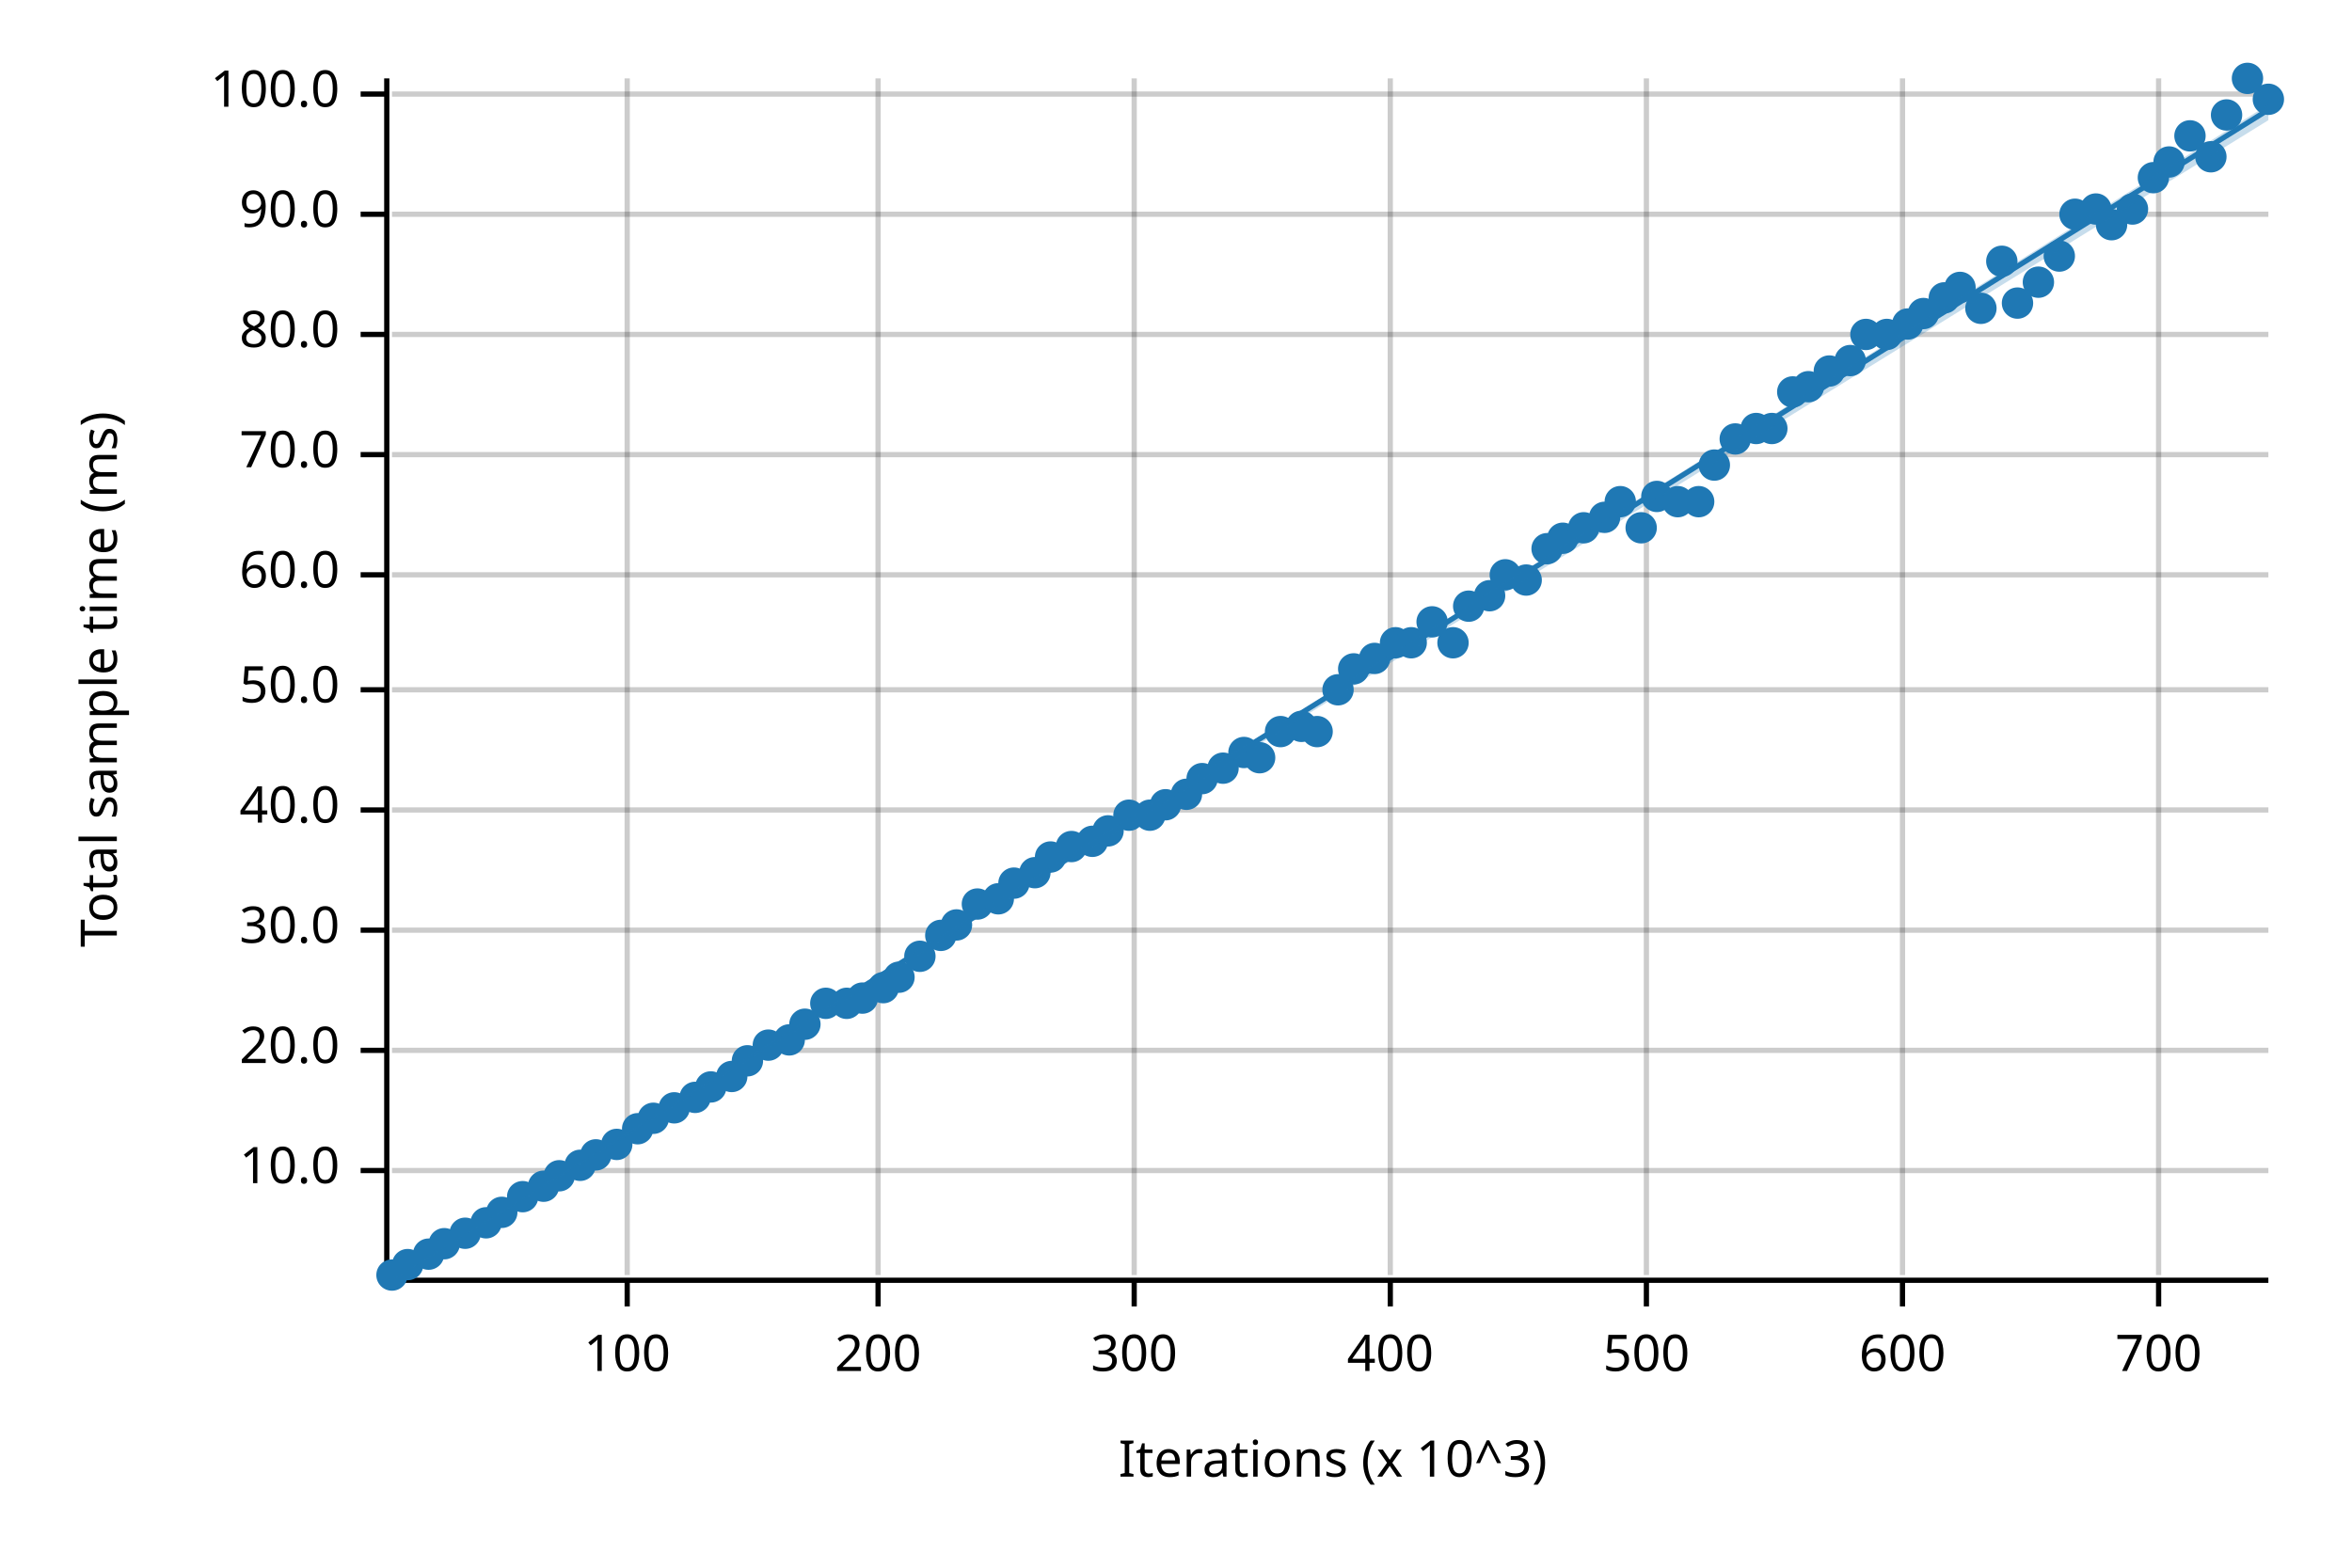
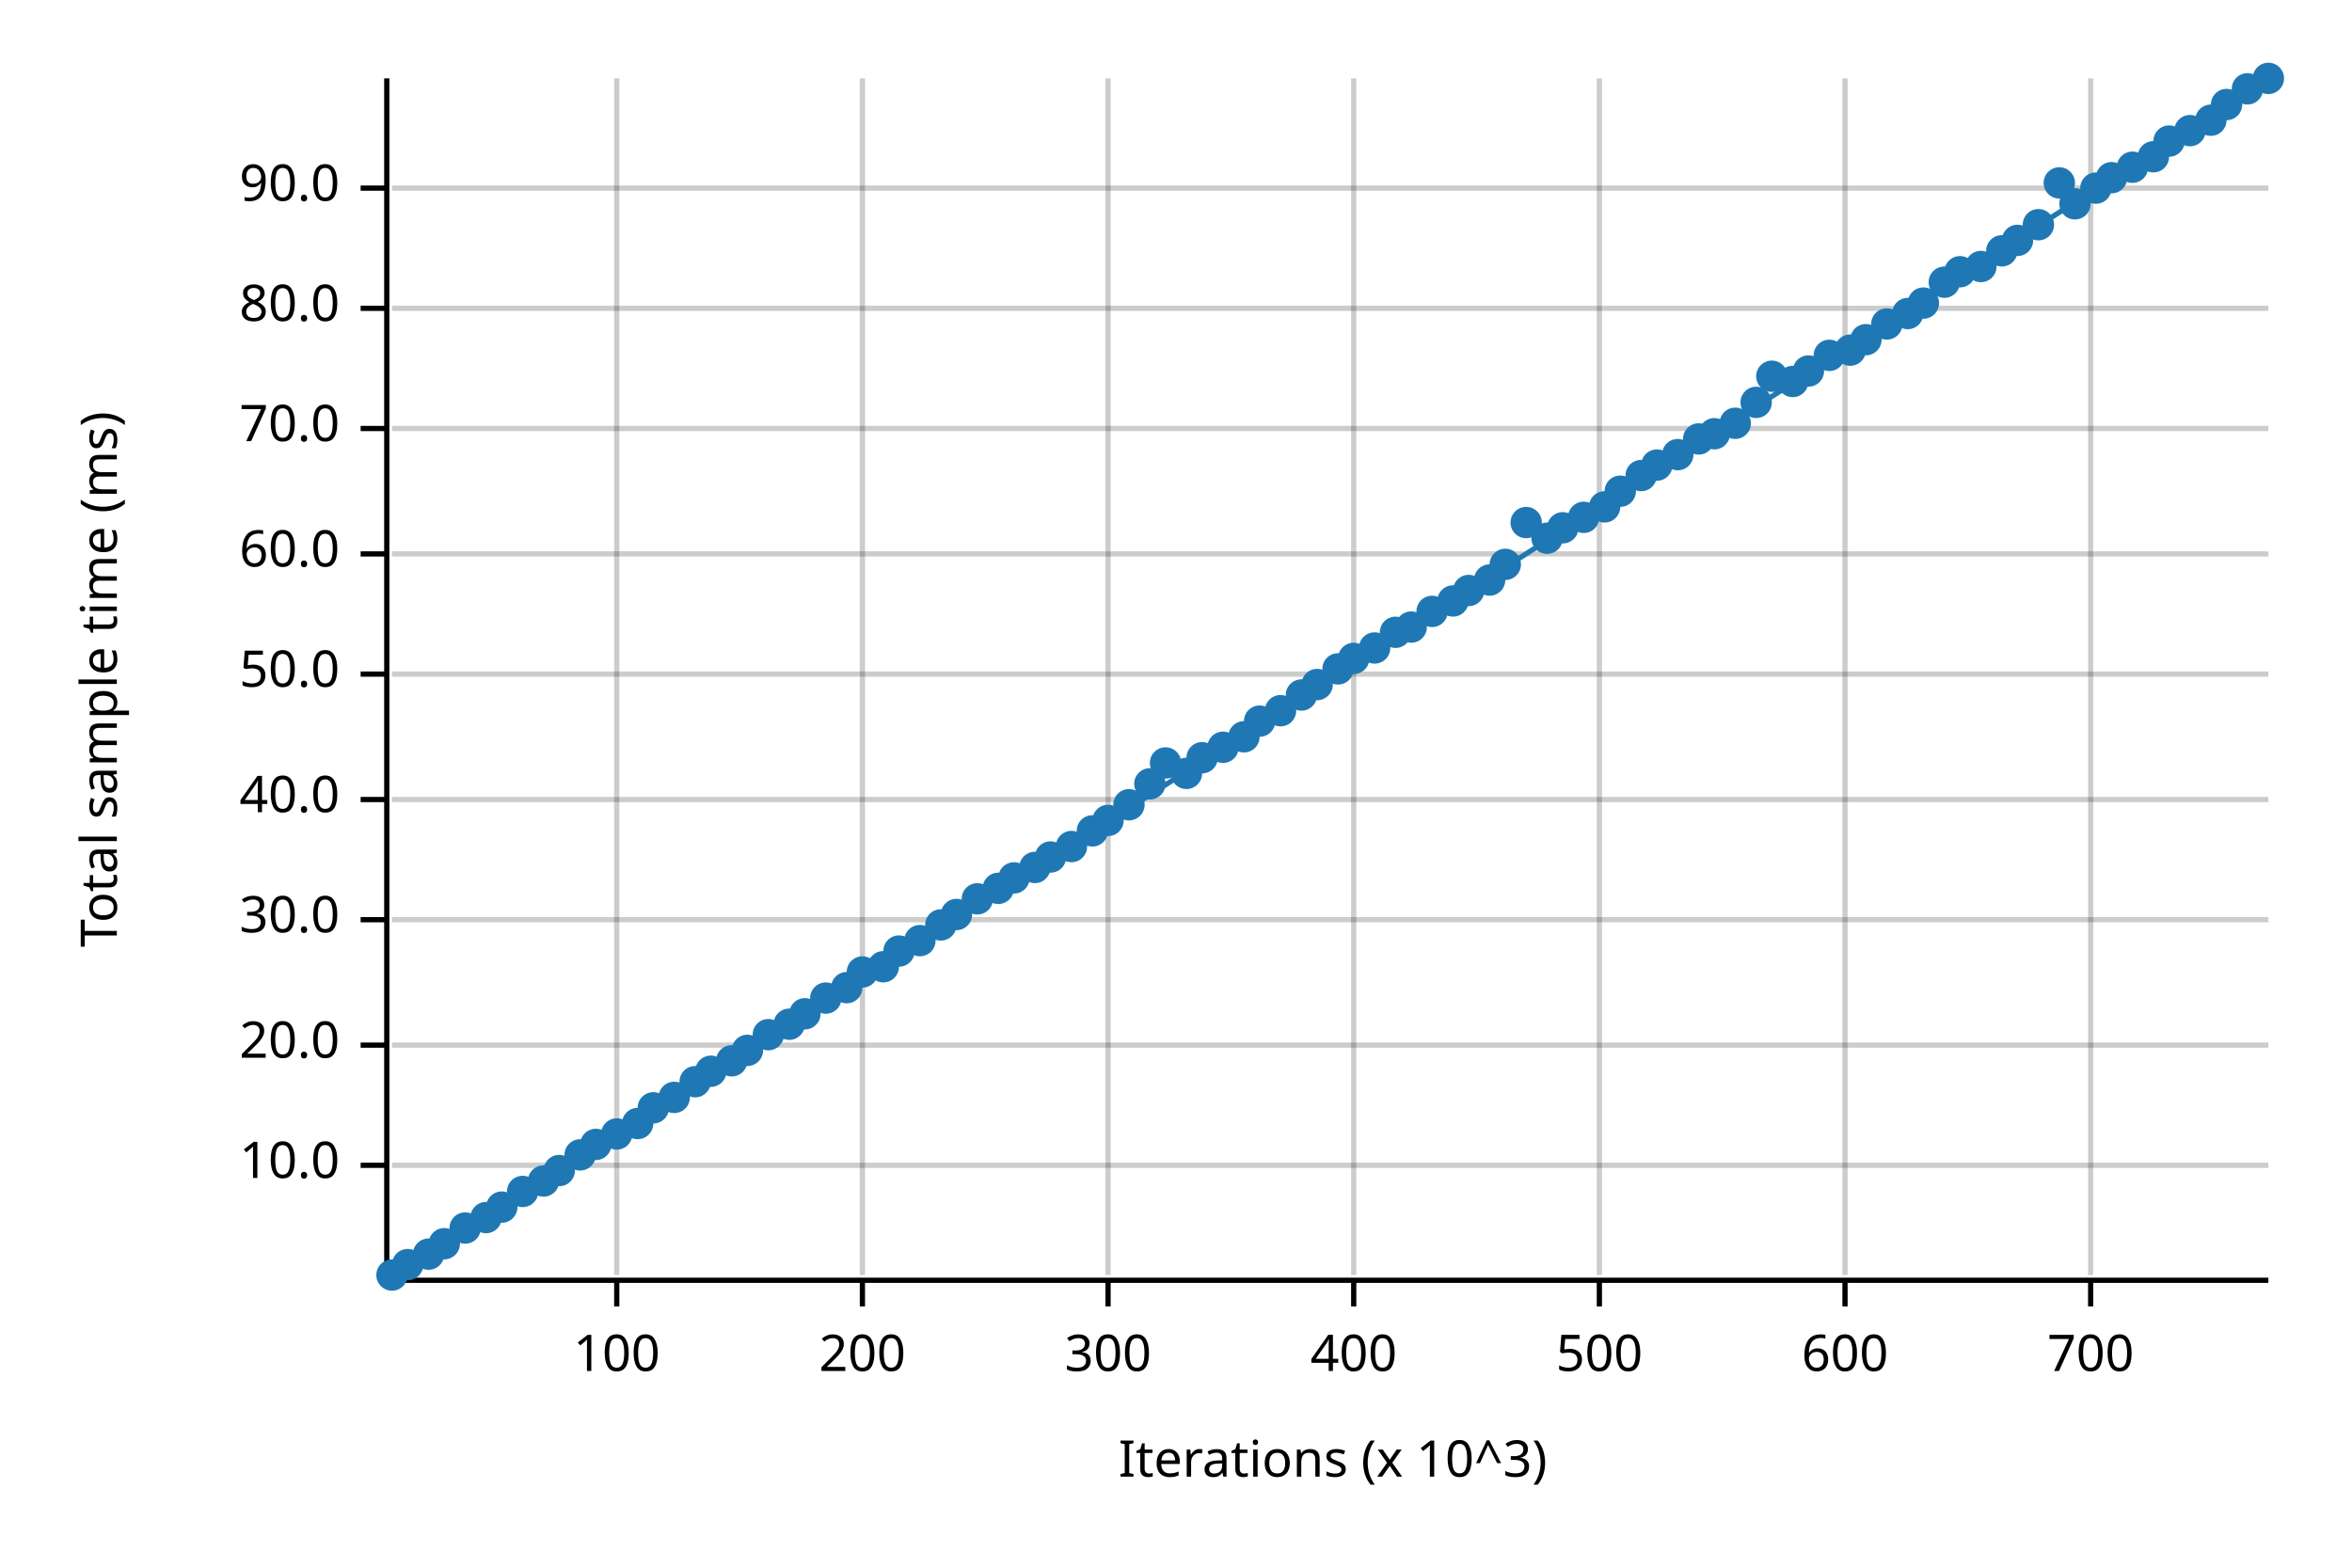
<svg xmlns="http://www.w3.org/2000/svg" width="450" height="300" viewBox="0 0 450 300">
  <text x="15" y="130" dy="0.76em" text-anchor="middle" font-family="sans-serif" font-size="9.677" opacity="1" fill="#000000" transform="rotate(270, 15, 130)">
Total sample time (ms)
</text>
  <text x="255" y="285" dy="-0.5ex" text-anchor="middle" font-family="sans-serif" font-size="9.677" opacity="1" fill="#000000">
Iterations (x 10^3)
</text>
-   <line opacity="0.2" stroke="#000000" stroke-width="1" x1="120" y1="244" x2="120" y2="15" />
-   <line opacity="0.2" stroke="#000000" stroke-width="1" x1="168" y1="244" x2="168" y2="15" />
-   <line opacity="0.2" stroke="#000000" stroke-width="1" x1="217" y1="244" x2="217" y2="15" />
-   <line opacity="0.2" stroke="#000000" stroke-width="1" x1="266" y1="244" x2="266" y2="15" />
-   <line opacity="0.2" stroke="#000000" stroke-width="1" x1="315" y1="244" x2="315" y2="15" />
-   <line opacity="0.2" stroke="#000000" stroke-width="1" x1="364" y1="244" x2="364" y2="15" />
-   <line opacity="0.2" stroke="#000000" stroke-width="1" x1="413" y1="244" x2="413" y2="15" />
-   <line opacity="0.2" stroke="#000000" stroke-width="1" x1="75" y1="224" x2="434" y2="224" />
-   <line opacity="0.2" stroke="#000000" stroke-width="1" x1="75" y1="201" x2="434" y2="201" />
-   <line opacity="0.2" stroke="#000000" stroke-width="1" x1="75" y1="178" x2="434" y2="178" />
-   <line opacity="0.2" stroke="#000000" stroke-width="1" x1="75" y1="155" x2="434" y2="155" />
-   <line opacity="0.2" stroke="#000000" stroke-width="1" x1="75" y1="132" x2="434" y2="132" />
-   <line opacity="0.2" stroke="#000000" stroke-width="1" x1="75" y1="110" x2="434" y2="110" />
-   <line opacity="0.2" stroke="#000000" stroke-width="1" x1="75" y1="87" x2="434" y2="87" />
-   <line opacity="0.2" stroke="#000000" stroke-width="1" x1="75" y1="64" x2="434" y2="64" />
-   <line opacity="0.2" stroke="#000000" stroke-width="1" x1="75" y1="41" x2="434" y2="41" />
-   <line opacity="0.2" stroke="#000000" stroke-width="1" x1="75" y1="18" x2="434" y2="18" />
+   <line opacity="0.2" stroke="#000000" stroke-width="1" x1="118" y1="244" x2="118" y2="15" />
+   <line opacity="0.2" stroke="#000000" stroke-width="1" x1="165" y1="244" x2="165" y2="15" />
+   <line opacity="0.2" stroke="#000000" stroke-width="1" x1="212" y1="244" x2="212" y2="15" />
+   <line opacity="0.2" stroke="#000000" stroke-width="1" x1="259" y1="244" x2="259" y2="15" />
+   <line opacity="0.2" stroke="#000000" stroke-width="1" x1="306" y1="244" x2="306" y2="15" />
+   <line opacity="0.2" stroke="#000000" stroke-width="1" x1="353" y1="244" x2="353" y2="15" />
+   <line opacity="0.2" stroke="#000000" stroke-width="1" x1="400" y1="244" x2="400" y2="15" />
+   <line opacity="0.2" stroke="#000000" stroke-width="1" x1="75" y1="223" x2="434" y2="223" />
+   <line opacity="0.2" stroke="#000000" stroke-width="1" x1="75" y1="200" x2="434" y2="200" />
+   <line opacity="0.2" stroke="#000000" stroke-width="1" x1="75" y1="176" x2="434" y2="176" />
+   <line opacity="0.2" stroke="#000000" stroke-width="1" x1="75" y1="153" x2="434" y2="153" />
+   <line opacity="0.2" stroke="#000000" stroke-width="1" x1="75" y1="129" x2="434" y2="129" />
+   <line opacity="0.2" stroke="#000000" stroke-width="1" x1="75" y1="106" x2="434" y2="106" />
+   <line opacity="0.2" stroke="#000000" stroke-width="1" x1="75" y1="82" x2="434" y2="82" />
+   <line opacity="0.2" stroke="#000000" stroke-width="1" x1="75" y1="59" x2="434" y2="59" />
+   <line opacity="0.2" stroke="#000000" stroke-width="1" x1="75" y1="36" x2="434" y2="36" />
  <polyline fill="none" opacity="1" stroke="#000000" stroke-width="1" points="74,15 74,244 " />
-   <text x="65" y="224" dy="0.5ex" text-anchor="end" font-family="sans-serif" font-size="9.677" opacity="1" fill="#000000">
+   <text x="65" y="223" dy="0.5ex" text-anchor="end" font-family="sans-serif" font-size="9.677" opacity="1" fill="#000000">
10.0
</text>
-   <polyline fill="none" opacity="1" stroke="#000000" stroke-width="1" points="69,224 74,224 " />
-   <text x="65" y="201" dy="0.5ex" text-anchor="end" font-family="sans-serif" font-size="9.677" opacity="1" fill="#000000">
+   <polyline fill="none" opacity="1" stroke="#000000" stroke-width="1" points="69,223 74,223 " />
+   <text x="65" y="200" dy="0.5ex" text-anchor="end" font-family="sans-serif" font-size="9.677" opacity="1" fill="#000000">
20.0
</text>
-   <polyline fill="none" opacity="1" stroke="#000000" stroke-width="1" points="69,201 74,201 " />
-   <text x="65" y="178" dy="0.5ex" text-anchor="end" font-family="sans-serif" font-size="9.677" opacity="1" fill="#000000">
+   <polyline fill="none" opacity="1" stroke="#000000" stroke-width="1" points="69,200 74,200 " />
+   <text x="65" y="176" dy="0.5ex" text-anchor="end" font-family="sans-serif" font-size="9.677" opacity="1" fill="#000000">
30.0
</text>
-   <polyline fill="none" opacity="1" stroke="#000000" stroke-width="1" points="69,178 74,178 " />
-   <text x="65" y="155" dy="0.5ex" text-anchor="end" font-family="sans-serif" font-size="9.677" opacity="1" fill="#000000">
+   <polyline fill="none" opacity="1" stroke="#000000" stroke-width="1" points="69,176 74,176 " />
+   <text x="65" y="153" dy="0.5ex" text-anchor="end" font-family="sans-serif" font-size="9.677" opacity="1" fill="#000000">
40.0
</text>
-   <polyline fill="none" opacity="1" stroke="#000000" stroke-width="1" points="69,155 74,155 " />
-   <text x="65" y="132" dy="0.5ex" text-anchor="end" font-family="sans-serif" font-size="9.677" opacity="1" fill="#000000">
+   <polyline fill="none" opacity="1" stroke="#000000" stroke-width="1" points="69,153 74,153 " />
+   <text x="65" y="129" dy="0.5ex" text-anchor="end" font-family="sans-serif" font-size="9.677" opacity="1" fill="#000000">
50.0
</text>
-   <polyline fill="none" opacity="1" stroke="#000000" stroke-width="1" points="69,132 74,132 " />
-   <text x="65" y="110" dy="0.5ex" text-anchor="end" font-family="sans-serif" font-size="9.677" opacity="1" fill="#000000">
+   <polyline fill="none" opacity="1" stroke="#000000" stroke-width="1" points="69,129 74,129 " />
+   <text x="65" y="106" dy="0.5ex" text-anchor="end" font-family="sans-serif" font-size="9.677" opacity="1" fill="#000000">
60.0
</text>
-   <polyline fill="none" opacity="1" stroke="#000000" stroke-width="1" points="69,110 74,110 " />
-   <text x="65" y="87" dy="0.5ex" text-anchor="end" font-family="sans-serif" font-size="9.677" opacity="1" fill="#000000">
+   <polyline fill="none" opacity="1" stroke="#000000" stroke-width="1" points="69,106 74,106 " />
+   <text x="65" y="82" dy="0.5ex" text-anchor="end" font-family="sans-serif" font-size="9.677" opacity="1" fill="#000000">
70.0
</text>
-   <polyline fill="none" opacity="1" stroke="#000000" stroke-width="1" points="69,87 74,87 " />
-   <text x="65" y="64" dy="0.5ex" text-anchor="end" font-family="sans-serif" font-size="9.677" opacity="1" fill="#000000">
+   <polyline fill="none" opacity="1" stroke="#000000" stroke-width="1" points="69,82 74,82 " />
+   <text x="65" y="59" dy="0.5ex" text-anchor="end" font-family="sans-serif" font-size="9.677" opacity="1" fill="#000000">
80.0
</text>
-   <polyline fill="none" opacity="1" stroke="#000000" stroke-width="1" points="69,64 74,64 " />
-   <text x="65" y="41" dy="0.5ex" text-anchor="end" font-family="sans-serif" font-size="9.677" opacity="1" fill="#000000">
+   <polyline fill="none" opacity="1" stroke="#000000" stroke-width="1" points="69,59 74,59 " />
+   <text x="65" y="36" dy="0.5ex" text-anchor="end" font-family="sans-serif" font-size="9.677" opacity="1" fill="#000000">
90.0
</text>
-   <polyline fill="none" opacity="1" stroke="#000000" stroke-width="1" points="69,41 74,41 " />
-   <text x="65" y="18" dy="0.5ex" text-anchor="end" font-family="sans-serif" font-size="9.677" opacity="1" fill="#000000">
- 100.0
- </text>
-   <polyline fill="none" opacity="1" stroke="#000000" stroke-width="1" points="69,18 74,18 " />
+   <polyline fill="none" opacity="1" stroke="#000000" stroke-width="1" points="69,36 74,36 " />
  <polyline fill="none" opacity="1" stroke="#000000" stroke-width="1" points="75,245 434,245 " />
-   <text x="120" y="255" dy="0.76em" text-anchor="middle" font-family="sans-serif" font-size="9.677" opacity="1" fill="#000000">
+   <text x="118" y="255" dy="0.76em" text-anchor="middle" font-family="sans-serif" font-size="9.677" opacity="1" fill="#000000">
100
</text>
-   <polyline fill="none" opacity="1" stroke="#000000" stroke-width="1" points="120,245 120,250 " />
-   <text x="168" y="255" dy="0.76em" text-anchor="middle" font-family="sans-serif" font-size="9.677" opacity="1" fill="#000000">
+   <polyline fill="none" opacity="1" stroke="#000000" stroke-width="1" points="118,245 118,250 " />
+   <text x="165" y="255" dy="0.76em" text-anchor="middle" font-family="sans-serif" font-size="9.677" opacity="1" fill="#000000">
200
</text>
-   <polyline fill="none" opacity="1" stroke="#000000" stroke-width="1" points="168,245 168,250 " />
-   <text x="217" y="255" dy="0.76em" text-anchor="middle" font-family="sans-serif" font-size="9.677" opacity="1" fill="#000000">
+   <polyline fill="none" opacity="1" stroke="#000000" stroke-width="1" points="165,245 165,250 " />
+   <text x="212" y="255" dy="0.76em" text-anchor="middle" font-family="sans-serif" font-size="9.677" opacity="1" fill="#000000">
300
</text>
-   <polyline fill="none" opacity="1" stroke="#000000" stroke-width="1" points="217,245 217,250 " />
-   <text x="266" y="255" dy="0.76em" text-anchor="middle" font-family="sans-serif" font-size="9.677" opacity="1" fill="#000000">
+   <polyline fill="none" opacity="1" stroke="#000000" stroke-width="1" points="212,245 212,250 " />
+   <text x="259" y="255" dy="0.76em" text-anchor="middle" font-family="sans-serif" font-size="9.677" opacity="1" fill="#000000">
400
</text>
-   <polyline fill="none" opacity="1" stroke="#000000" stroke-width="1" points="266,245 266,250 " />
-   <text x="315" y="255" dy="0.76em" text-anchor="middle" font-family="sans-serif" font-size="9.677" opacity="1" fill="#000000">
+   <polyline fill="none" opacity="1" stroke="#000000" stroke-width="1" points="259,245 259,250 " />
+   <text x="306" y="255" dy="0.76em" text-anchor="middle" font-family="sans-serif" font-size="9.677" opacity="1" fill="#000000">
500
</text>
-   <polyline fill="none" opacity="1" stroke="#000000" stroke-width="1" points="315,245 315,250 " />
-   <text x="364" y="255" dy="0.76em" text-anchor="middle" font-family="sans-serif" font-size="9.677" opacity="1" fill="#000000">
+   <polyline fill="none" opacity="1" stroke="#000000" stroke-width="1" points="306,245 306,250 " />
+   <text x="353" y="255" dy="0.76em" text-anchor="middle" font-family="sans-serif" font-size="9.677" opacity="1" fill="#000000">
600
</text>
-   <polyline fill="none" opacity="1" stroke="#000000" stroke-width="1" points="364,245 364,250 " />
-   <text x="413" y="255" dy="0.76em" text-anchor="middle" font-family="sans-serif" font-size="9.677" opacity="1" fill="#000000">
+   <polyline fill="none" opacity="1" stroke="#000000" stroke-width="1" points="353,245 353,250 " />
+   <text x="400" y="255" dy="0.76em" text-anchor="middle" font-family="sans-serif" font-size="9.677" opacity="1" fill="#000000">
700
</text>
-   <polyline fill="none" opacity="1" stroke="#000000" stroke-width="1" points="413,245 413,250 " />
+   <polyline fill="none" opacity="1" stroke="#000000" stroke-width="1" points="400,245 400,250 " />
  <circle cx="75" cy="244" r="3" opacity="1" fill="#1F78B4" stroke="none" stroke-width="1" />
  <circle cx="78" cy="242" r="3" opacity="1" fill="#1F78B4" stroke="none" stroke-width="1" />
  <circle cx="82" cy="240" r="3" opacity="1" fill="#1F78B4" stroke="none" stroke-width="1" />
  <circle cx="85" cy="238" r="3" opacity="1" fill="#1F78B4" stroke="none" stroke-width="1" />
-   <circle cx="89" cy="236" r="3" opacity="1" fill="#1F78B4" stroke="none" stroke-width="1" />
-   <circle cx="93" cy="234" r="3" opacity="1" fill="#1F78B4" stroke="none" stroke-width="1" />
-   <circle cx="96" cy="232" r="3" opacity="1" fill="#1F78B4" stroke="none" stroke-width="1" />
-   <circle cx="100" cy="229" r="3" opacity="1" fill="#1F78B4" stroke="none" stroke-width="1" />
-   <circle cx="104" cy="227" r="3" opacity="1" fill="#1F78B4" stroke="none" stroke-width="1" />
-   <circle cx="107" cy="225" r="3" opacity="1" fill="#1F78B4" stroke="none" stroke-width="1" />
-   <circle cx="111" cy="223" r="3" opacity="1" fill="#1F78B4" stroke="none" stroke-width="1" />
-   <circle cx="114" cy="221" r="3" opacity="1" fill="#1F78B4" stroke="none" stroke-width="1" />
-   <circle cx="118" cy="219" r="3" opacity="1" fill="#1F78B4" stroke="none" stroke-width="1" />
-   <circle cx="122" cy="216" r="3" opacity="1" fill="#1F78B4" stroke="none" stroke-width="1" />
-   <circle cx="125" cy="214" r="3" opacity="1" fill="#1F78B4" stroke="none" stroke-width="1" />
-   <circle cx="129" cy="212" r="3" opacity="1" fill="#1F78B4" stroke="none" stroke-width="1" />
-   <circle cx="133" cy="210" r="3" opacity="1" fill="#1F78B4" stroke="none" stroke-width="1" />
-   <circle cx="136" cy="208" r="3" opacity="1" fill="#1F78B4" stroke="none" stroke-width="1" />
-   <circle cx="140" cy="206" r="3" opacity="1" fill="#1F78B4" stroke="none" stroke-width="1" />
-   <circle cx="143" cy="203" r="3" opacity="1" fill="#1F78B4" stroke="none" stroke-width="1" />
-   <circle cx="147" cy="200" r="3" opacity="1" fill="#1F78B4" stroke="none" stroke-width="1" />
-   <circle cx="151" cy="199" r="3" opacity="1" fill="#1F78B4" stroke="none" stroke-width="1" />
-   <circle cx="154" cy="196" r="3" opacity="1" fill="#1F78B4" stroke="none" stroke-width="1" />
-   <circle cx="158" cy="192" r="3" opacity="1" fill="#1F78B4" stroke="none" stroke-width="1" />
-   <circle cx="162" cy="192" r="3" opacity="1" fill="#1F78B4" stroke="none" stroke-width="1" />
-   <circle cx="165" cy="191" r="3" opacity="1" fill="#1F78B4" stroke="none" stroke-width="1" />
-   <circle cx="169" cy="189" r="3" opacity="1" fill="#1F78B4" stroke="none" stroke-width="1" />
-   <circle cx="172" cy="187" r="3" opacity="1" fill="#1F78B4" stroke="none" stroke-width="1" />
-   <circle cx="176" cy="183" r="3" opacity="1" fill="#1F78B4" stroke="none" stroke-width="1" />
-   <circle cx="180" cy="179" r="3" opacity="1" fill="#1F78B4" stroke="none" stroke-width="1" />
-   <circle cx="183" cy="177" r="3" opacity="1" fill="#1F78B4" stroke="none" stroke-width="1" />
-   <circle cx="187" cy="173" r="3" opacity="1" fill="#1F78B4" stroke="none" stroke-width="1" />
-   <circle cx="191" cy="172" r="3" opacity="1" fill="#1F78B4" stroke="none" stroke-width="1" />
-   <circle cx="194" cy="169" r="3" opacity="1" fill="#1F78B4" stroke="none" stroke-width="1" />
-   <circle cx="198" cy="167" r="3" opacity="1" fill="#1F78B4" stroke="none" stroke-width="1" />
+   <circle cx="89" cy="235" r="3" opacity="1" fill="#1F78B4" stroke="none" stroke-width="1" />
+   <circle cx="93" cy="233" r="3" opacity="1" fill="#1F78B4" stroke="none" stroke-width="1" />
+   <circle cx="96" cy="231" r="3" opacity="1" fill="#1F78B4" stroke="none" stroke-width="1" />
+   <circle cx="100" cy="228" r="3" opacity="1" fill="#1F78B4" stroke="none" stroke-width="1" />
+   <circle cx="104" cy="226" r="3" opacity="1" fill="#1F78B4" stroke="none" stroke-width="1" />
+   <circle cx="107" cy="224" r="3" opacity="1" fill="#1F78B4" stroke="none" stroke-width="1" />
+   <circle cx="111" cy="221" r="3" opacity="1" fill="#1F78B4" stroke="none" stroke-width="1" />
+   <circle cx="114" cy="219" r="3" opacity="1" fill="#1F78B4" stroke="none" stroke-width="1" />
+   <circle cx="118" cy="217" r="3" opacity="1" fill="#1F78B4" stroke="none" stroke-width="1" />
+   <circle cx="122" cy="215" r="3" opacity="1" fill="#1F78B4" stroke="none" stroke-width="1" />
+   <circle cx="125" cy="212" r="3" opacity="1" fill="#1F78B4" stroke="none" stroke-width="1" />
+   <circle cx="129" cy="210" r="3" opacity="1" fill="#1F78B4" stroke="none" stroke-width="1" />
+   <circle cx="133" cy="207" r="3" opacity="1" fill="#1F78B4" stroke="none" stroke-width="1" />
+   <circle cx="136" cy="205" r="3" opacity="1" fill="#1F78B4" stroke="none" stroke-width="1" />
+   <circle cx="140" cy="203" r="3" opacity="1" fill="#1F78B4" stroke="none" stroke-width="1" />
+   <circle cx="143" cy="201" r="3" opacity="1" fill="#1F78B4" stroke="none" stroke-width="1" />
+   <circle cx="147" cy="198" r="3" opacity="1" fill="#1F78B4" stroke="none" stroke-width="1" />
+   <circle cx="151" cy="196" r="3" opacity="1" fill="#1F78B4" stroke="none" stroke-width="1" />
+   <circle cx="154" cy="194" r="3" opacity="1" fill="#1F78B4" stroke="none" stroke-width="1" />
+   <circle cx="158" cy="191" r="3" opacity="1" fill="#1F78B4" stroke="none" stroke-width="1" />
+   <circle cx="162" cy="189" r="3" opacity="1" fill="#1F78B4" stroke="none" stroke-width="1" />
+   <circle cx="165" cy="186" r="3" opacity="1" fill="#1F78B4" stroke="none" stroke-width="1" />
+   <circle cx="169" cy="185" r="3" opacity="1" fill="#1F78B4" stroke="none" stroke-width="1" />
+   <circle cx="172" cy="182" r="3" opacity="1" fill="#1F78B4" stroke="none" stroke-width="1" />
+   <circle cx="176" cy="180" r="3" opacity="1" fill="#1F78B4" stroke="none" stroke-width="1" />
+   <circle cx="180" cy="177" r="3" opacity="1" fill="#1F78B4" stroke="none" stroke-width="1" />
+   <circle cx="183" cy="175" r="3" opacity="1" fill="#1F78B4" stroke="none" stroke-width="1" />
+   <circle cx="187" cy="172" r="3" opacity="1" fill="#1F78B4" stroke="none" stroke-width="1" />
+   <circle cx="191" cy="170" r="3" opacity="1" fill="#1F78B4" stroke="none" stroke-width="1" />
+   <circle cx="194" cy="168" r="3" opacity="1" fill="#1F78B4" stroke="none" stroke-width="1" />
+   <circle cx="198" cy="166" r="3" opacity="1" fill="#1F78B4" stroke="none" stroke-width="1" />
  <circle cx="201" cy="164" r="3" opacity="1" fill="#1F78B4" stroke="none" stroke-width="1" />
  <circle cx="205" cy="162" r="3" opacity="1" fill="#1F78B4" stroke="none" stroke-width="1" />
-   <circle cx="209" cy="161" r="3" opacity="1" fill="#1F78B4" stroke="none" stroke-width="1" />
-   <circle cx="212" cy="159" r="3" opacity="1" fill="#1F78B4" stroke="none" stroke-width="1" />
-   <circle cx="216" cy="156" r="3" opacity="1" fill="#1F78B4" stroke="none" stroke-width="1" />
-   <circle cx="220" cy="156" r="3" opacity="1" fill="#1F78B4" stroke="none" stroke-width="1" />
-   <circle cx="223" cy="154" r="3" opacity="1" fill="#1F78B4" stroke="none" stroke-width="1" />
-   <circle cx="227" cy="152" r="3" opacity="1" fill="#1F78B4" stroke="none" stroke-width="1" />
-   <circle cx="230" cy="149" r="3" opacity="1" fill="#1F78B4" stroke="none" stroke-width="1" />
-   <circle cx="234" cy="147" r="3" opacity="1" fill="#1F78B4" stroke="none" stroke-width="1" />
-   <circle cx="238" cy="144" r="3" opacity="1" fill="#1F78B4" stroke="none" stroke-width="1" />
-   <circle cx="241" cy="145" r="3" opacity="1" fill="#1F78B4" stroke="none" stroke-width="1" />
-   <circle cx="245" cy="140" r="3" opacity="1" fill="#1F78B4" stroke="none" stroke-width="1" />
-   <circle cx="249" cy="139" r="3" opacity="1" fill="#1F78B4" stroke="none" stroke-width="1" />
-   <circle cx="252" cy="140" r="3" opacity="1" fill="#1F78B4" stroke="none" stroke-width="1" />
-   <circle cx="256" cy="132" r="3" opacity="1" fill="#1F78B4" stroke="none" stroke-width="1" />
-   <circle cx="259" cy="128" r="3" opacity="1" fill="#1F78B4" stroke="none" stroke-width="1" />
-   <circle cx="263" cy="126" r="3" opacity="1" fill="#1F78B4" stroke="none" stroke-width="1" />
-   <circle cx="267" cy="123" r="3" opacity="1" fill="#1F78B4" stroke="none" stroke-width="1" />
-   <circle cx="270" cy="123" r="3" opacity="1" fill="#1F78B4" stroke="none" stroke-width="1" />
-   <circle cx="274" cy="119" r="3" opacity="1" fill="#1F78B4" stroke="none" stroke-width="1" />
-   <circle cx="278" cy="123" r="3" opacity="1" fill="#1F78B4" stroke="none" stroke-width="1" />
-   <circle cx="281" cy="116" r="3" opacity="1" fill="#1F78B4" stroke="none" stroke-width="1" />
-   <circle cx="285" cy="114" r="3" opacity="1" fill="#1F78B4" stroke="none" stroke-width="1" />
-   <circle cx="288" cy="110" r="3" opacity="1" fill="#1F78B4" stroke="none" stroke-width="1" />
-   <circle cx="292" cy="111" r="3" opacity="1" fill="#1F78B4" stroke="none" stroke-width="1" />
-   <circle cx="296" cy="105" r="3" opacity="1" fill="#1F78B4" stroke="none" stroke-width="1" />
-   <circle cx="299" cy="103" r="3" opacity="1" fill="#1F78B4" stroke="none" stroke-width="1" />
-   <circle cx="303" cy="101" r="3" opacity="1" fill="#1F78B4" stroke="none" stroke-width="1" />
-   <circle cx="307" cy="99" r="3" opacity="1" fill="#1F78B4" stroke="none" stroke-width="1" />
-   <circle cx="310" cy="96" r="3" opacity="1" fill="#1F78B4" stroke="none" stroke-width="1" />
-   <circle cx="314" cy="101" r="3" opacity="1" fill="#1F78B4" stroke="none" stroke-width="1" />
-   <circle cx="317" cy="95" r="3" opacity="1" fill="#1F78B4" stroke="none" stroke-width="1" />
-   <circle cx="321" cy="96" r="3" opacity="1" fill="#1F78B4" stroke="none" stroke-width="1" />
-   <circle cx="325" cy="96" r="3" opacity="1" fill="#1F78B4" stroke="none" stroke-width="1" />
-   <circle cx="328" cy="89" r="3" opacity="1" fill="#1F78B4" stroke="none" stroke-width="1" />
-   <circle cx="332" cy="84" r="3" opacity="1" fill="#1F78B4" stroke="none" stroke-width="1" />
-   <circle cx="336" cy="82" r="3" opacity="1" fill="#1F78B4" stroke="none" stroke-width="1" />
-   <circle cx="339" cy="82" r="3" opacity="1" fill="#1F78B4" stroke="none" stroke-width="1" />
-   <circle cx="343" cy="75" r="3" opacity="1" fill="#1F78B4" stroke="none" stroke-width="1" />
-   <circle cx="346" cy="74" r="3" opacity="1" fill="#1F78B4" stroke="none" stroke-width="1" />
-   <circle cx="350" cy="71" r="3" opacity="1" fill="#1F78B4" stroke="none" stroke-width="1" />
-   <circle cx="354" cy="69" r="3" opacity="1" fill="#1F78B4" stroke="none" stroke-width="1" />
-   <circle cx="357" cy="64" r="3" opacity="1" fill="#1F78B4" stroke="none" stroke-width="1" />
-   <circle cx="361" cy="64" r="3" opacity="1" fill="#1F78B4" stroke="none" stroke-width="1" />
-   <circle cx="365" cy="62" r="3" opacity="1" fill="#1F78B4" stroke="none" stroke-width="1" />
-   <circle cx="368" cy="60" r="3" opacity="1" fill="#1F78B4" stroke="none" stroke-width="1" />
-   <circle cx="372" cy="57" r="3" opacity="1" fill="#1F78B4" stroke="none" stroke-width="1" />
-   <circle cx="375" cy="55" r="3" opacity="1" fill="#1F78B4" stroke="none" stroke-width="1" />
-   <circle cx="379" cy="59" r="3" opacity="1" fill="#1F78B4" stroke="none" stroke-width="1" />
-   <circle cx="383" cy="50" r="3" opacity="1" fill="#1F78B4" stroke="none" stroke-width="1" />
-   <circle cx="386" cy="58" r="3" opacity="1" fill="#1F78B4" stroke="none" stroke-width="1" />
-   <circle cx="390" cy="54" r="3" opacity="1" fill="#1F78B4" stroke="none" stroke-width="1" />
-   <circle cx="394" cy="49" r="3" opacity="1" fill="#1F78B4" stroke="none" stroke-width="1" />
-   <circle cx="397" cy="41" r="3" opacity="1" fill="#1F78B4" stroke="none" stroke-width="1" />
-   <circle cx="401" cy="40" r="3" opacity="1" fill="#1F78B4" stroke="none" stroke-width="1" />
-   <circle cx="404" cy="43" r="3" opacity="1" fill="#1F78B4" stroke="none" stroke-width="1" />
-   <circle cx="408" cy="40" r="3" opacity="1" fill="#1F78B4" stroke="none" stroke-width="1" />
-   <circle cx="412" cy="34" r="3" opacity="1" fill="#1F78B4" stroke="none" stroke-width="1" />
-   <circle cx="415" cy="31" r="3" opacity="1" fill="#1F78B4" stroke="none" stroke-width="1" />
-   <circle cx="419" cy="26" r="3" opacity="1" fill="#1F78B4" stroke="none" stroke-width="1" />
-   <circle cx="423" cy="30" r="3" opacity="1" fill="#1F78B4" stroke="none" stroke-width="1" />
-   <circle cx="426" cy="22" r="3" opacity="1" fill="#1F78B4" stroke="none" stroke-width="1" />
-   <circle cx="430" cy="15" r="3" opacity="1" fill="#1F78B4" stroke="none" stroke-width="1" />
-   <circle cx="434" cy="19" r="3" opacity="1" fill="#1F78B4" stroke="none" stroke-width="1" />
-   <polyline fill="none" opacity="1" stroke="#1F78B4" stroke-width="1" points="75,245 434,21 " />
-   <polygon opacity="0.25" fill="#1F78B4" points="75,245 434,23 434,20 " />
+   <circle cx="209" cy="159" r="3" opacity="1" fill="#1F78B4" stroke="none" stroke-width="1" />
+   <circle cx="212" cy="157" r="3" opacity="1" fill="#1F78B4" stroke="none" stroke-width="1" />
+   <circle cx="216" cy="154" r="3" opacity="1" fill="#1F78B4" stroke="none" stroke-width="1" />
+   <circle cx="220" cy="150" r="3" opacity="1" fill="#1F78B4" stroke="none" stroke-width="1" />
+   <circle cx="223" cy="146" r="3" opacity="1" fill="#1F78B4" stroke="none" stroke-width="1" />
+   <circle cx="227" cy="148" r="3" opacity="1" fill="#1F78B4" stroke="none" stroke-width="1" />
+   <circle cx="230" cy="145" r="3" opacity="1" fill="#1F78B4" stroke="none" stroke-width="1" />
+   <circle cx="234" cy="143" r="3" opacity="1" fill="#1F78B4" stroke="none" stroke-width="1" />
+   <circle cx="238" cy="141" r="3" opacity="1" fill="#1F78B4" stroke="none" stroke-width="1" />
+   <circle cx="241" cy="138" r="3" opacity="1" fill="#1F78B4" stroke="none" stroke-width="1" />
+   <circle cx="245" cy="136" r="3" opacity="1" fill="#1F78B4" stroke="none" stroke-width="1" />
+   <circle cx="249" cy="133" r="3" opacity="1" fill="#1F78B4" stroke="none" stroke-width="1" />
+   <circle cx="252" cy="131" r="3" opacity="1" fill="#1F78B4" stroke="none" stroke-width="1" />
+   <circle cx="256" cy="128" r="3" opacity="1" fill="#1F78B4" stroke="none" stroke-width="1" />
+   <circle cx="259" cy="126" r="3" opacity="1" fill="#1F78B4" stroke="none" stroke-width="1" />
+   <circle cx="263" cy="124" r="3" opacity="1" fill="#1F78B4" stroke="none" stroke-width="1" />
+   <circle cx="267" cy="121" r="3" opacity="1" fill="#1F78B4" stroke="none" stroke-width="1" />
+   <circle cx="270" cy="120" r="3" opacity="1" fill="#1F78B4" stroke="none" stroke-width="1" />
+   <circle cx="274" cy="117" r="3" opacity="1" fill="#1F78B4" stroke="none" stroke-width="1" />
+   <circle cx="278" cy="115" r="3" opacity="1" fill="#1F78B4" stroke="none" stroke-width="1" />
+   <circle cx="281" cy="113" r="3" opacity="1" fill="#1F78B4" stroke="none" stroke-width="1" />
+   <circle cx="285" cy="111" r="3" opacity="1" fill="#1F78B4" stroke="none" stroke-width="1" />
+   <circle cx="288" cy="108" r="3" opacity="1" fill="#1F78B4" stroke="none" stroke-width="1" />
+   <circle cx="292" cy="100" r="3" opacity="1" fill="#1F78B4" stroke="none" stroke-width="1" />
+   <circle cx="296" cy="103" r="3" opacity="1" fill="#1F78B4" stroke="none" stroke-width="1" />
+   <circle cx="299" cy="101" r="3" opacity="1" fill="#1F78B4" stroke="none" stroke-width="1" />
+   <circle cx="303" cy="99" r="3" opacity="1" fill="#1F78B4" stroke="none" stroke-width="1" />
+   <circle cx="307" cy="97" r="3" opacity="1" fill="#1F78B4" stroke="none" stroke-width="1" />
+   <circle cx="310" cy="94" r="3" opacity="1" fill="#1F78B4" stroke="none" stroke-width="1" />
+   <circle cx="314" cy="91" r="3" opacity="1" fill="#1F78B4" stroke="none" stroke-width="1" />
+   <circle cx="317" cy="89" r="3" opacity="1" fill="#1F78B4" stroke="none" stroke-width="1" />
+   <circle cx="321" cy="87" r="3" opacity="1" fill="#1F78B4" stroke="none" stroke-width="1" />
+   <circle cx="325" cy="84" r="3" opacity="1" fill="#1F78B4" stroke="none" stroke-width="1" />
+   <circle cx="328" cy="83" r="3" opacity="1" fill="#1F78B4" stroke="none" stroke-width="1" />
+   <circle cx="332" cy="81" r="3" opacity="1" fill="#1F78B4" stroke="none" stroke-width="1" />
+   <circle cx="336" cy="77" r="3" opacity="1" fill="#1F78B4" stroke="none" stroke-width="1" />
+   <circle cx="339" cy="72" r="3" opacity="1" fill="#1F78B4" stroke="none" stroke-width="1" />
+   <circle cx="343" cy="73" r="3" opacity="1" fill="#1F78B4" stroke="none" stroke-width="1" />
+   <circle cx="346" cy="71" r="3" opacity="1" fill="#1F78B4" stroke="none" stroke-width="1" />
+   <circle cx="350" cy="68" r="3" opacity="1" fill="#1F78B4" stroke="none" stroke-width="1" />
+   <circle cx="354" cy="67" r="3" opacity="1" fill="#1F78B4" stroke="none" stroke-width="1" />
+   <circle cx="357" cy="65" r="3" opacity="1" fill="#1F78B4" stroke="none" stroke-width="1" />
+   <circle cx="361" cy="62" r="3" opacity="1" fill="#1F78B4" stroke="none" stroke-width="1" />
+   <circle cx="365" cy="60" r="3" opacity="1" fill="#1F78B4" stroke="none" stroke-width="1" />
+   <circle cx="368" cy="58" r="3" opacity="1" fill="#1F78B4" stroke="none" stroke-width="1" />
+   <circle cx="372" cy="54" r="3" opacity="1" fill="#1F78B4" stroke="none" stroke-width="1" />
+   <circle cx="375" cy="52" r="3" opacity="1" fill="#1F78B4" stroke="none" stroke-width="1" />
+   <circle cx="379" cy="51" r="3" opacity="1" fill="#1F78B4" stroke="none" stroke-width="1" />
+   <circle cx="383" cy="48" r="3" opacity="1" fill="#1F78B4" stroke="none" stroke-width="1" />
+   <circle cx="386" cy="46" r="3" opacity="1" fill="#1F78B4" stroke="none" stroke-width="1" />
+   <circle cx="390" cy="43" r="3" opacity="1" fill="#1F78B4" stroke="none" stroke-width="1" />
+   <circle cx="394" cy="35" r="3" opacity="1" fill="#1F78B4" stroke="none" stroke-width="1" />
+   <circle cx="397" cy="39" r="3" opacity="1" fill="#1F78B4" stroke="none" stroke-width="1" />
+   <circle cx="401" cy="36" r="3" opacity="1" fill="#1F78B4" stroke="none" stroke-width="1" />
+   <circle cx="404" cy="34" r="3" opacity="1" fill="#1F78B4" stroke="none" stroke-width="1" />
+   <circle cx="408" cy="32" r="3" opacity="1" fill="#1F78B4" stroke="none" stroke-width="1" />
+   <circle cx="412" cy="30" r="3" opacity="1" fill="#1F78B4" stroke="none" stroke-width="1" />
+   <circle cx="415" cy="27" r="3" opacity="1" fill="#1F78B4" stroke="none" stroke-width="1" />
+   <circle cx="419" cy="25" r="3" opacity="1" fill="#1F78B4" stroke="none" stroke-width="1" />
+   <circle cx="423" cy="23" r="3" opacity="1" fill="#1F78B4" stroke="none" stroke-width="1" />
+   <circle cx="426" cy="20" r="3" opacity="1" fill="#1F78B4" stroke="none" stroke-width="1" />
+   <circle cx="430" cy="17" r="3" opacity="1" fill="#1F78B4" stroke="none" stroke-width="1" />
+   <circle cx="434" cy="15" r="3" opacity="1" fill="#1F78B4" stroke="none" stroke-width="1" />
+   <polyline fill="none" opacity="1" stroke="#1F78B4" stroke-width="1" points="75,245 434,15 " />
+   <polygon opacity="0.25" fill="#1F78B4" points="75,245 434,15 434,15 " />
</svg>
